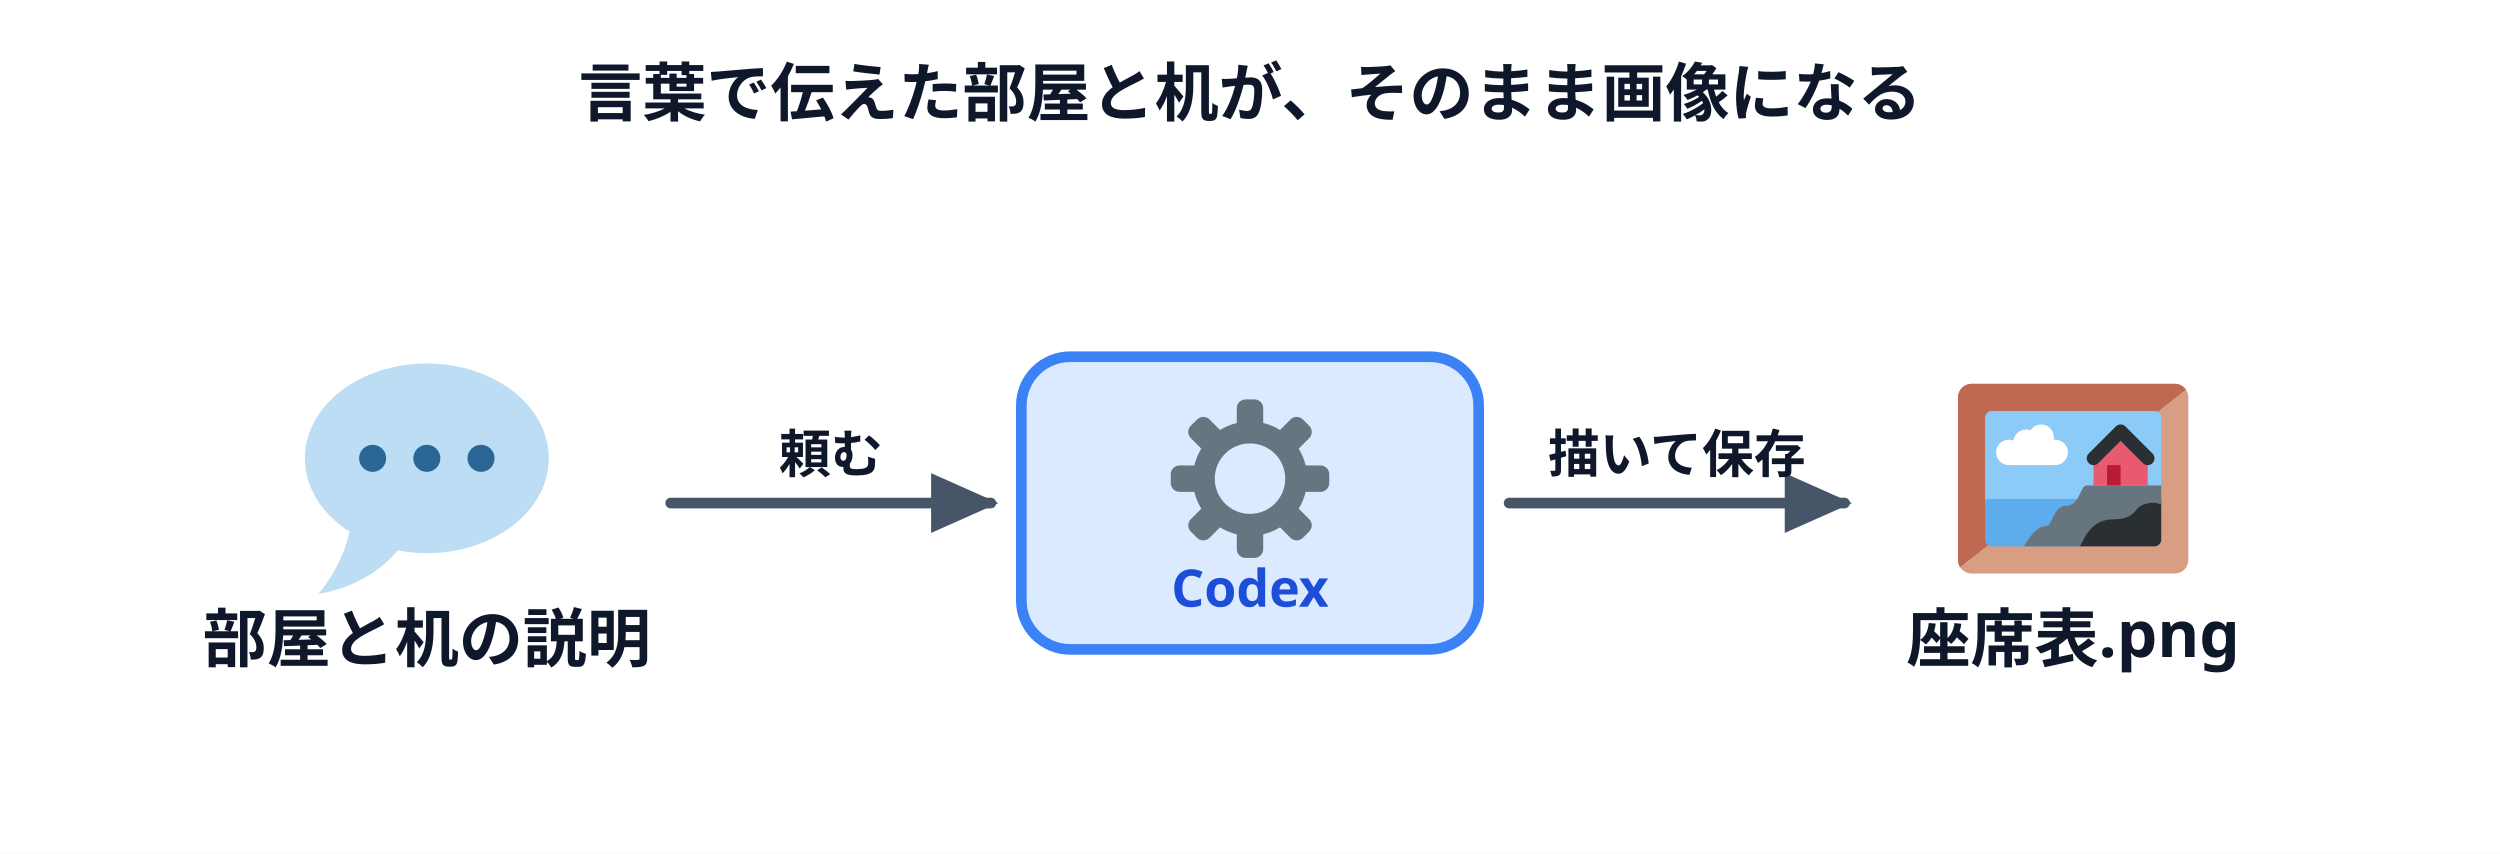
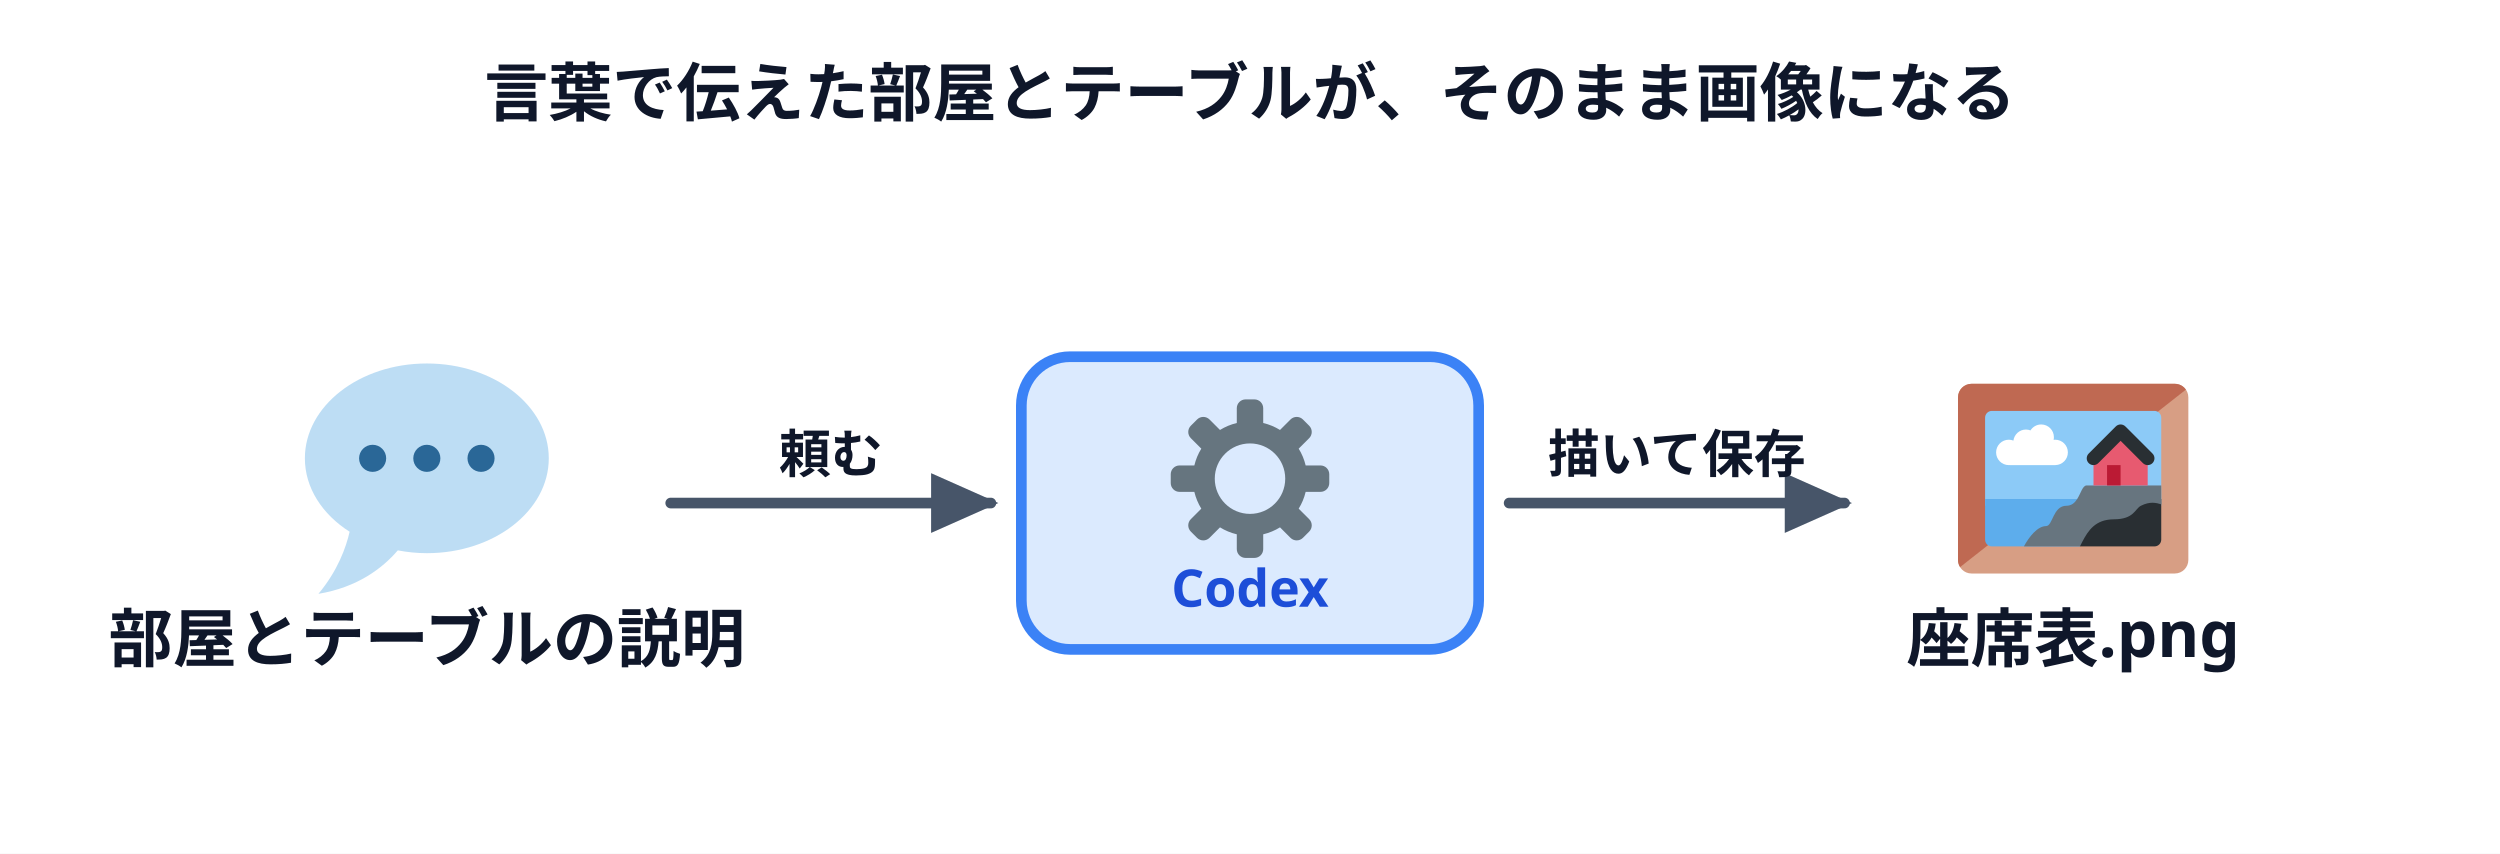
<svg xmlns="http://www.w3.org/2000/svg" width="820" height="280" viewBox="0 0 820 280" font-family="'Hiragino Sans','Noto Sans JP','Yu Gothic','Segoe UI',sans-serif">
  <defs>
    <marker id="aR" viewBox="0 0 10 10" refX="8" refY="5" markerWidth="7" markerHeight="7" orient="auto-start-reverse">
      <path d="M0 1 L9 5 L0 9 z" fill="#475569" />
    </marker>
    <marker id="aRsub" viewBox="0 0 10 10" refX="8" refY="5" markerWidth="7" markerHeight="7" orient="auto-start-reverse">
      <path d="M0 1 L9 5 L0 9 z" fill="#94a3b8" />
    </marker>
  </defs>
  <rect x="0" y="0" width="820" height="280" fill="#ffffff" />
-   <text x="410" y="38" text-anchor="middle" font-size="21" fill="#0f172a" font-weight="700">言葉で伝えた部屋と机が、そのまま画像になる</text>
+   <text x="410" y="38" text-anchor="middle" font-size="21" fill="#0f172a" font-weight="700">言葉で伝えた部屋とテーブルが、そのまま画像になる</text>
  <svg x="100" y="117" width="80" height="80" viewBox="0 0 36 36">
    <path fill="#BDDDF4" d="M18 1C8.059 1 0 7.268 0 15c0 4.368 2.574 8.268 6.604 10.835C6.08 28.144 4.859 31.569 2 35c5.758-.96 9.439-3.761 11.716-6.416 1.376.262 2.805.416 4.284.416 9.941 0 18-6.268 18-14S27.941 1 18 1z" />
    <circle fill="#2A6797" cx="18" cy="15" r="2" />
    <circle fill="#2A6797" cx="26" cy="15" r="2" />
    <circle fill="#2A6797" cx="10" cy="15" r="2" />
  </svg>
-   <text x="140" y="217" text-anchor="middle" font-size="21" fill="#0f172a" font-weight="700">部屋と机の説明</text>
+   <text x="140" y="217" text-anchor="middle" font-size="21" fill="#0f172a" font-weight="700">部屋とテーブルの説明</text>
  <rect x="335.0" y="117.0" width="150" height="96" rx="16" fill="#dbeafe" stroke="#3b82f6" stroke-width="3.5" />
  <svg x="384" y="131" width="52" height="52" viewBox="0 0 36 36">
    <path fill="#66757F" d="M34 15h-3.362c-.324-1.369-.864-2.651-1.582-3.814l2.379-2.379c.781-.781.781-2.048 0-2.829l-1.414-1.414c-.781-.781-2.047-.781-2.828 0l-2.379 2.379C23.65 6.225 22.369 5.686 21 5.362V2c0-1.104-.896-2-2-2h-2c-1.104 0-2 .896-2 2v3.362c-1.369.324-2.651.864-3.814 1.582L8.808 4.565c-.781-.781-2.048-.781-2.828 0L4.565 5.979c-.781.781-.781 2.048-.001 2.829l2.379 2.379C6.225 12.35 5.686 13.632 5.362 15H2c-1.104 0-2 .896-2 2v2c0 1.104.896 2 2 2h3.362c.324 1.368.864 2.65 1.582 3.813l-2.379 2.379c-.78.78-.78 2.048.001 2.829l1.414 1.414c.78.78 2.047.78 2.828 0l2.379-2.379c1.163.719 2.445 1.258 3.814 1.582V34c0 1.104.896 2 2 2h2c1.104 0 2-.896 2-2v-3.362c1.368-.324 2.65-.864 3.813-1.582l2.379 2.379c.781.781 2.047.781 2.828 0l1.414-1.414c.781-.781.781-2.048 0-2.829l-2.379-2.379c.719-1.163 1.258-2.445 1.582-3.814H34c1.104 0 2-.896 2-2v-2C36 15.896 35.104 15 34 15zM18 26c-4.418 0-8-3.582-8-8s3.582-8 8-8 8 3.582 8 8-3.582 8-8 8z" />
  </svg>
  <text x="410" y="199" text-anchor="middle" font-size="17" fill="#1d4ed8" font-weight="600">Codex</text>
  <svg x="640" y="117" width="80" height="80" viewBox="0 0 36 36">
    <path fill="#D79E84" d="M35 30c0 1.104-.896 2-2 2H3c-1.104 0-2-.896-2-2V6c0-1.104.896-2 2-2h30c1.104 0 2 .896 2 2v24z" />
    <path fill="#BF6952" d="M33 4H3c-1.104 0-2 .896-2 2v24c0 .389.116.748.307 1.055l33.33-26.198C34.276 4.34 33.679 4 33 4z" />
    <path fill="#8CCAF7" d="M31 22V9c0-.552-.447-1-1-1H6c-.552 0-1 .448-1 1v13h26z" />
    <path fill="#5DADEC" d="M6 28h13v-7H5v6c0 .553.448 1 1 1z" />
    <path fill="#292F33" d="M19 21v7h11c.553 0 1-.447 1-1v-6H19z" />
    <path fill="#67757F" d="M20 19c-.613 0-.852 1.127-1.405 2-.349.55-.822 1-1.595 1-2 0-2 3-3 3-1.256 0-2.512 1.578-3.273 3H19c.879-1.758 1.761-3.514 4-3.913.307-.055.638-.087 1-.087 3 0 3.106-1.553 4-2 1.358-.679 2.251-.437 3-.211V19H20z" />
    <path fill="#E75A70" d="M25 11l-4 4v4h8v-4z" />
    <path fill="#292F33" d="M29 16c-.256 0-.512-.098-.707-.293L25 12.414l-3.293 3.293c-.391.391-1.023.391-1.414 0s-.391-1.023 0-1.414l4-4c.391-.391 1.023-.391 1.414 0l4 4c.391.391.391 1.023 0 1.414-.195.195-.451.293-.707.293z" />
    <path fill="#BB1A34" d="M23 16h2v3h-2z" />
    <path fill="#FFF" d="M17.219 14.125c0-1.036-.839-1.875-1.875-1.875-.079 0-.155.014-.232.023.028-.129.044-.261.044-.398 0-1.036-.839-1.875-1.875-1.875-.668 0-1.251.352-1.583.878-.208-.08-.431-.128-.667-.128-.952 0-1.73.713-1.851 1.632-.211-.083-.439-.132-.68-.132-1.036 0-1.875.839-1.875 1.875S7.464 16 8.5 16c.041 0 .08-.01.121-.012l.004.012h6.75v-.003c1.021-.017 1.844-.847 1.844-1.872z" />
  </svg>
  <text x="680" y="217" text-anchor="middle" font-size="21" fill="#0f172a" font-weight="700">座席表.png</text>
  <line x1="220.0" y1="165.0" x2="325.0" y2="165.0" stroke="#475569" stroke-width="3.5" stroke-linecap="round" stroke-linejoin="round" marker-end="url(#aR)" />
  <text x="272.5" y="155.0" text-anchor="middle" font-size="17" fill="#0f172a" font-weight="600">頼む</text>
  <line x1="495.0" y1="165.0" x2="605.0" y2="165.0" stroke="#475569" stroke-width="3.5" stroke-linecap="round" stroke-linejoin="round" marker-end="url(#aR)" />
  <text x="550.0" y="155.0" text-anchor="middle" font-size="17" fill="#0f172a" font-weight="600">描いて保存</text>
</svg>
